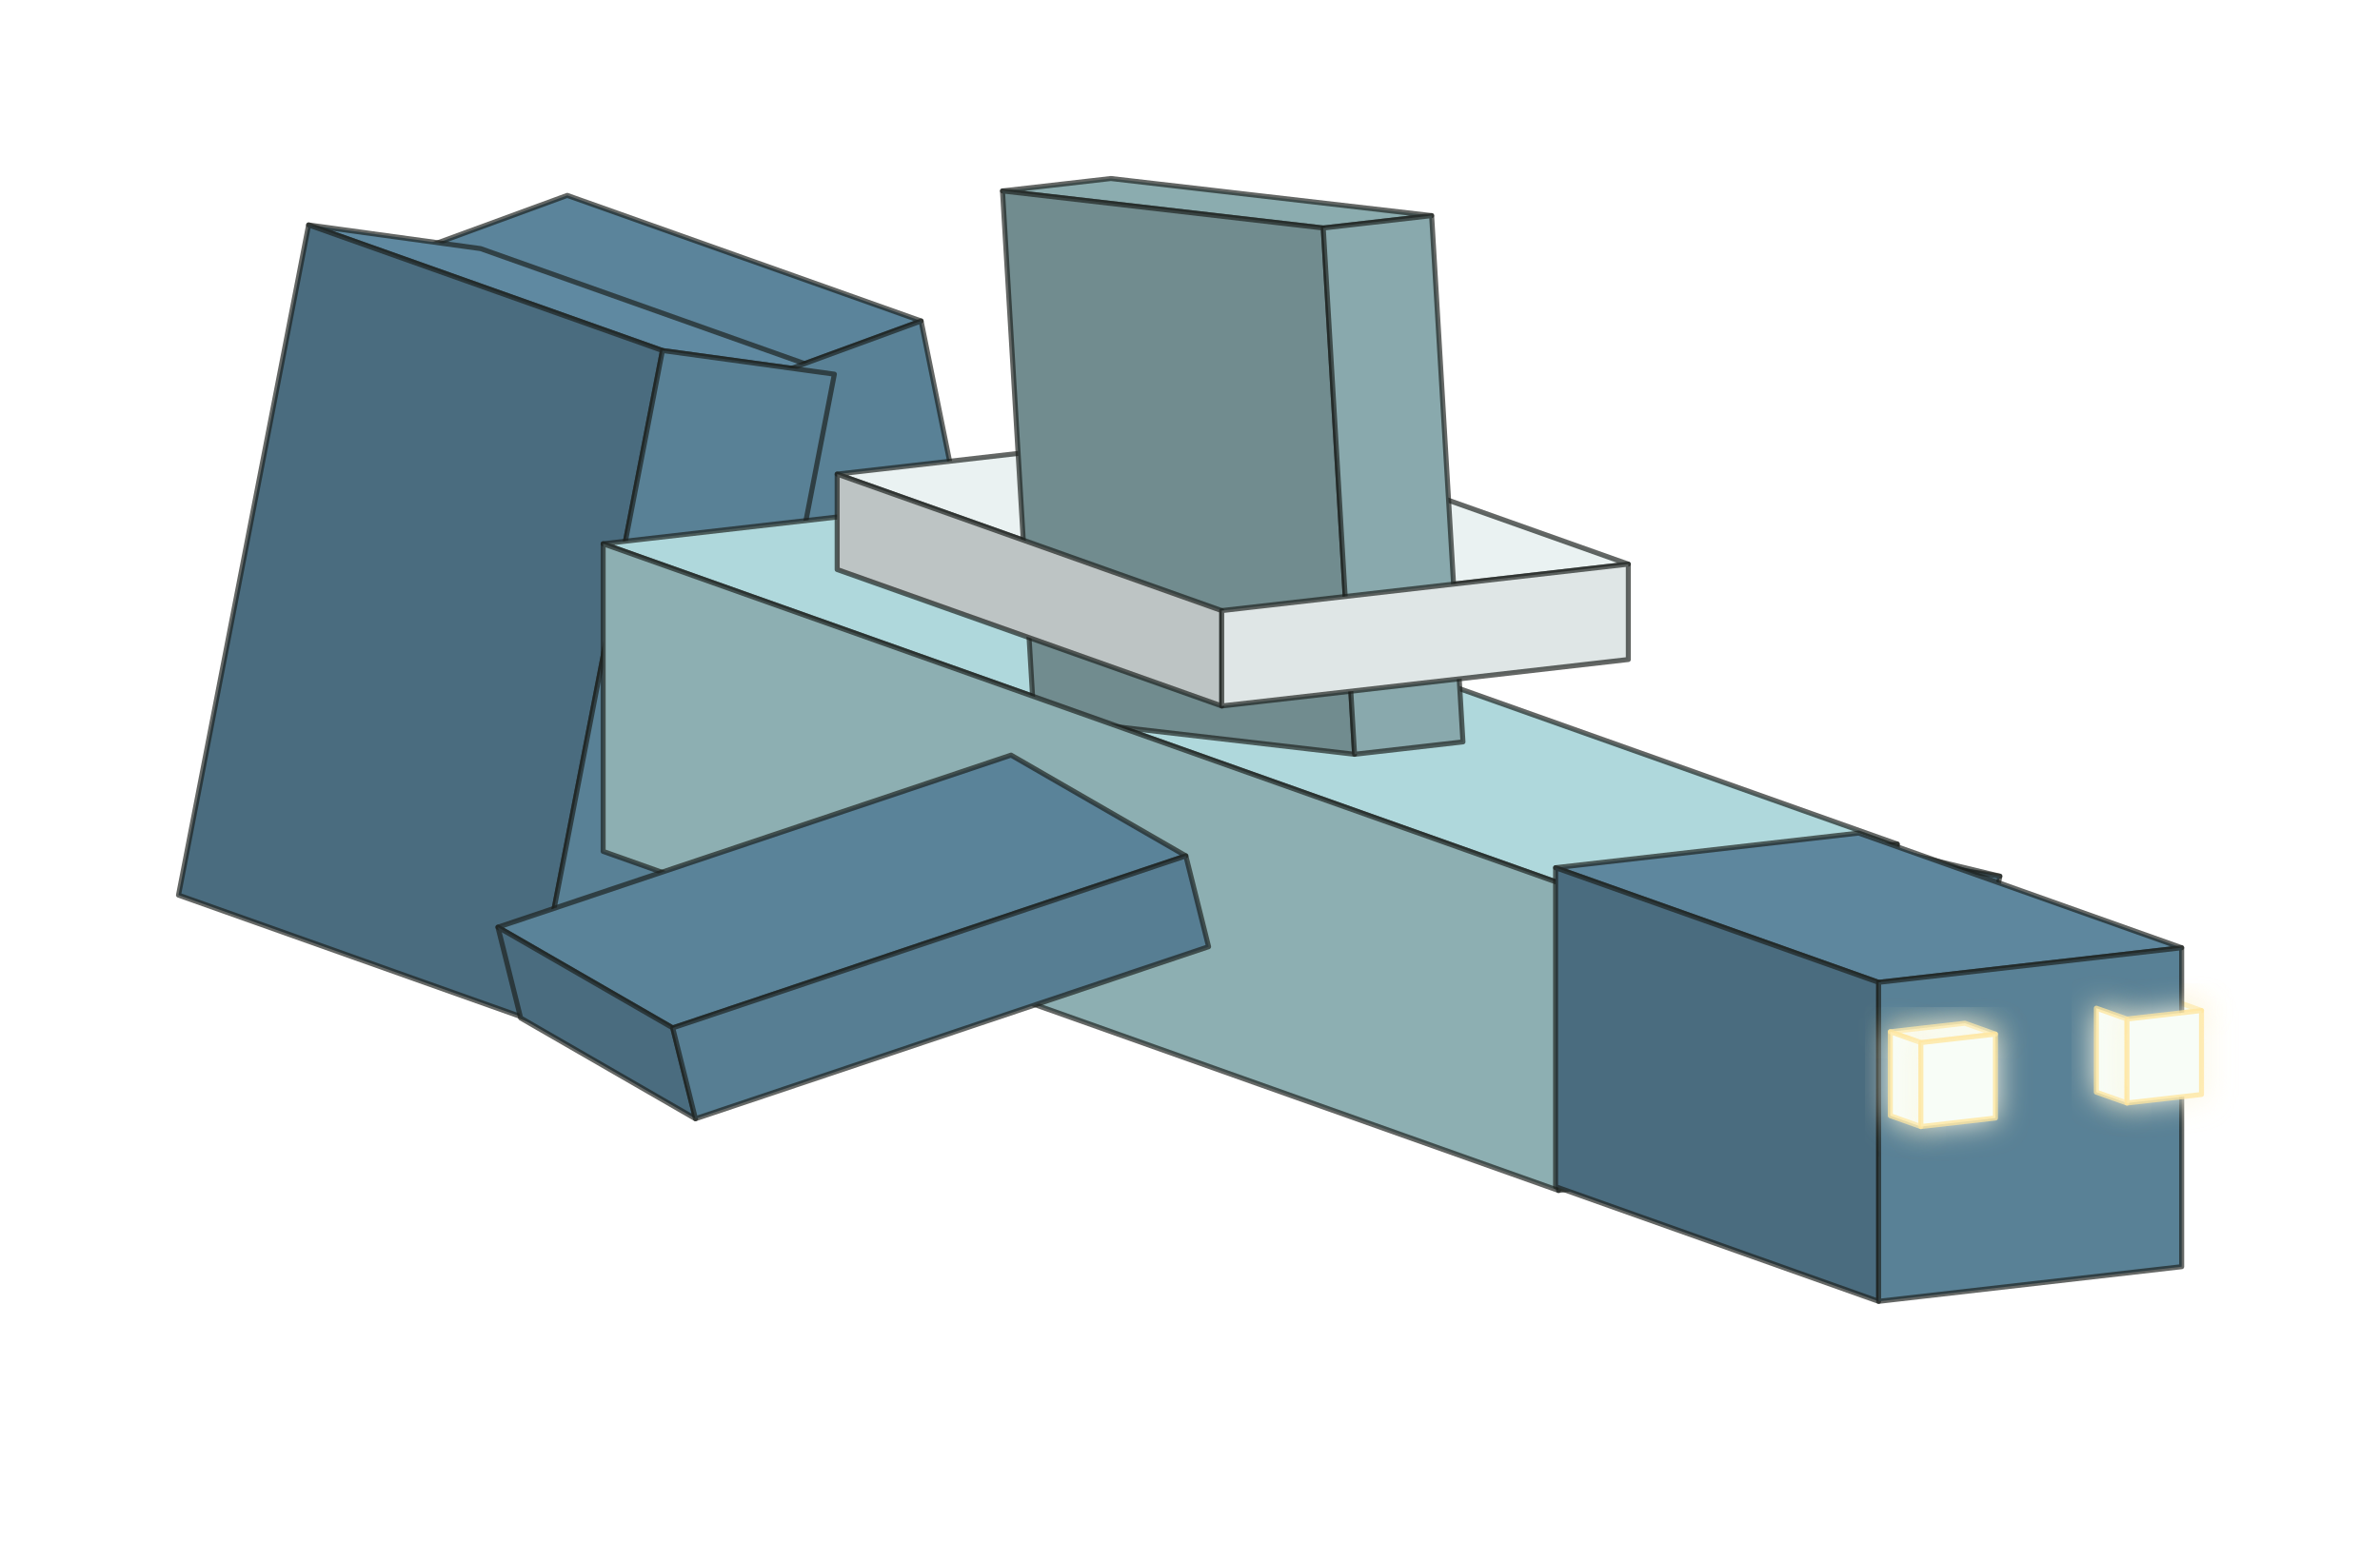
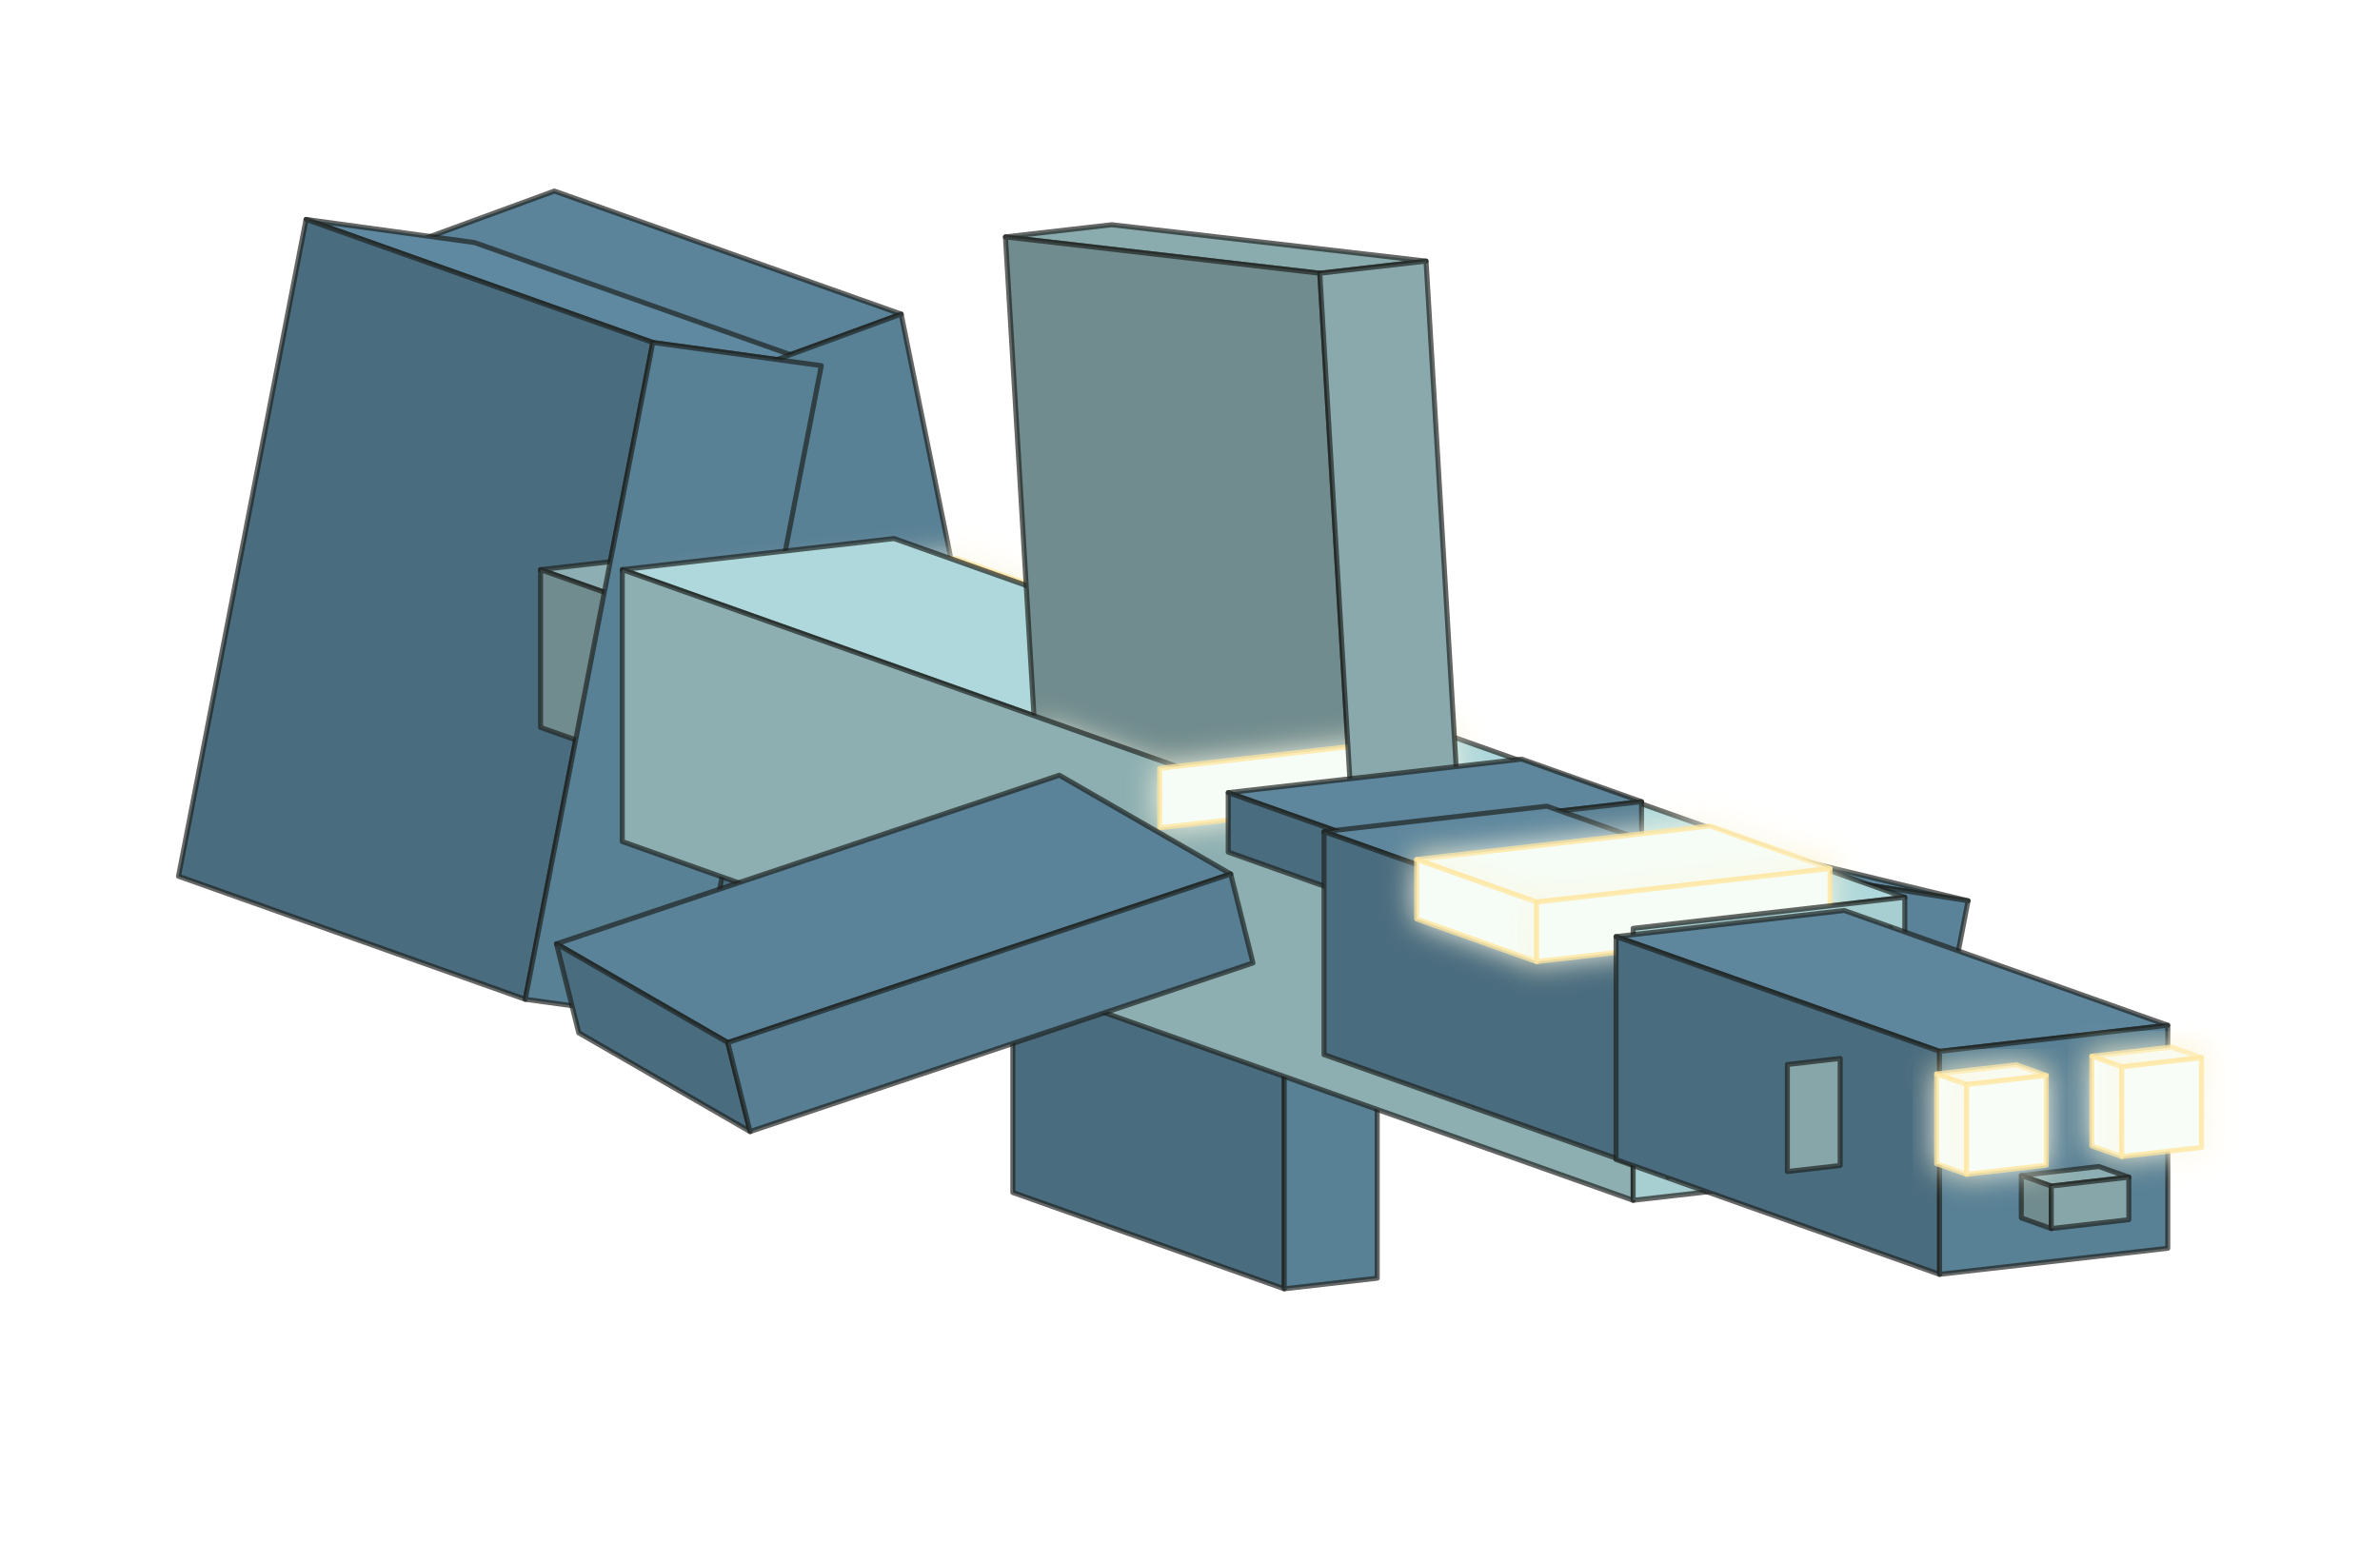
<svg xmlns="http://www.w3.org/2000/svg" width="640" height="420" viewBox="0 0 640 420" role="img" aria-labelledby="portrait-title">
  <defs>
    <filter id="portrait-glow" x="-80%" y="-80%" width="260%" height="260%">
      <feGaussianBlur stdDeviation="4" result="blur" />
      <feMerge>
        <feMergeNode in="blur" />
        <feMergeNode in="SourceGraphic" />
      </feMerge>
    </filter>
    <filter id="portrait-shadow" x="-40%" y="-80%" width="180%" height="260%">
      <feGaussianBlur stdDeviation="8" />
    </filter>
  </defs>
  <g>
-     <polygon points="236.45,275.49 201.46,103.25 106.31,69.48 141.30,241.72" fill="#4a6c7f" stroke="#1c211e" stroke-opacity=".68" stroke-width="1.35" stroke-linejoin="round" vector-effect="non-scaling-stroke" />
-     <polygon points="247.69,86.32 152.54,52.55 106.31,69.48 201.46,103.25" fill="#5b849b" stroke="#1c211e" stroke-opacity=".68" stroke-width="1.35" stroke-linejoin="round" vector-effect="non-scaling-stroke" />
-     <polygon points="224.37,100.63 129.23,66.86 82.99,60.50 178.14,94.27" fill="#5f89a1" stroke="#1c211e" stroke-opacity=".68" stroke-width="1.35" stroke-linejoin="round" vector-effect="non-scaling-stroke" />
-     <polygon points="143.15,274.51 178.14,94.27 82.99,60.50 48.00,240.74" fill="#4a6c7f" stroke="#1c211e" stroke-opacity=".68" stroke-width="1.35" stroke-linejoin="round" vector-effect="non-scaling-stroke" />
-     <polygon points="282.68,258.56 247.69,86.32 201.46,103.25 236.45,275.49" fill="#598196" stroke="#1c211e" stroke-opacity=".68" stroke-width="1.35" stroke-linejoin="round" vector-effect="non-scaling-stroke" />
-     <polygon points="189.38,280.87 224.37,100.63 178.14,94.27 143.15,274.51" fill="#598196" stroke="#1c211e" stroke-opacity=".68" stroke-width="1.35" stroke-linejoin="round" vector-effect="non-scaling-stroke" />
-     <polygon points="537.78,235.65 446.41,213.63 334.26,195.96 425.63,217.98" fill="#5f89a0" stroke="#1c211e" stroke-opacity=".68" stroke-width="1.35" stroke-linejoin="round" vector-effect="non-scaling-stroke" />
-     <polygon points="420.66,243.67 425.63,217.98 334.26,195.96 329.29,221.65" fill="#4a6c7f" stroke="#1c211e" stroke-opacity=".68" stroke-width="1.35" stroke-linejoin="round" vector-effect="non-scaling-stroke" />
-     <polygon points="532.81,261.34 537.78,235.65 425.63,217.98 420.66,243.67" fill="#5a8399" stroke="#1c211e" stroke-opacity=".68" stroke-width="1.35" stroke-linejoin="round" vector-effect="non-scaling-stroke" />
-     <polygon points="510.19,227.00 253.30,135.82 162.19,146.24 419.09,237.42" fill="#afd8dc" stroke="#1c211e" stroke-opacity=".68" stroke-width="1.35" stroke-linejoin="round" vector-effect="non-scaling-stroke" />
-     <polygon points="437.87,151.72 334.45,115.01 225.12,127.51 328.54,164.22" fill="#eaf2f2" stroke="#1c211e" stroke-opacity=".68" stroke-width="1.35" stroke-linejoin="round" vector-effect="non-scaling-stroke" />
-     <polygon points="384.98,57.99 298.73,48.01 269.58,51.35 355.83,61.32" fill="#8bacaf" stroke="#1c211e" stroke-opacity=".68" stroke-width="1.35" stroke-linejoin="round" vector-effect="non-scaling-stroke" />
-     <polygon points="364.25,202.86 355.83,61.32 269.58,51.35 278.00,192.88" fill="#718c8f" stroke="#1c211e" stroke-opacity=".68" stroke-width="1.35" stroke-linejoin="round" vector-effect="non-scaling-stroke" />
-     <polygon points="419.09,320.17 419.09,237.42 162.19,146.24 162.19,228.98" fill="#8dafb2" stroke="#1c211e" stroke-opacity=".68" stroke-width="1.35" stroke-linejoin="round" vector-effect="non-scaling-stroke" />
-     <polygon points="328.54,189.87 328.54,164.22 225.12,127.51 225.12,153.17" fill="#bdc4c4" stroke="#1c211e" stroke-opacity=".68" stroke-width="1.35" stroke-linejoin="round" vector-effect="non-scaling-stroke" />
-     <polygon points="318.88,230.18 271.88,203.09 133.90,249.36 180.90,276.45" fill="#5a8399" stroke="#1c211e" stroke-opacity=".68" stroke-width="1.35" stroke-linejoin="round" vector-effect="non-scaling-stroke" />
-     <polygon points="187.02,300.88 180.90,276.45 133.90,249.36 140.01,273.79" fill="#4a6c7f" stroke="#1c211e" stroke-opacity=".68" stroke-width="1.35" stroke-linejoin="round" vector-effect="non-scaling-stroke" />
-     <polygon points="393.40,199.53 384.98,57.99 355.83,61.32 364.25,202.86" fill="#89a9ad" stroke="#1c211e" stroke-opacity=".68" stroke-width="1.35" stroke-linejoin="round" vector-effect="non-scaling-stroke" />
-     <polygon points="437.87,177.37 437.87,151.72 328.54,164.22 328.54,189.87" fill="#dfe6e6" stroke="#1c211e" stroke-opacity=".68" stroke-width="1.35" stroke-linejoin="round" vector-effect="non-scaling-stroke" />
-     <polygon points="325.00,254.61 318.88,230.18 180.90,276.45 187.02,300.88" fill="#577e93" stroke="#1c211e" stroke-opacity=".68" stroke-width="1.35" stroke-linejoin="round" vector-effect="non-scaling-stroke" />
-     <polygon points="510.19,309.75 510.19,227.00 419.09,237.42 419.09,320.17" fill="#a7ced1" stroke="#1c211e" stroke-opacity=".68" stroke-width="1.35" stroke-linejoin="round" vector-effect="non-scaling-stroke" />
-     <polygon points="586.67,254.89 499.80,224.05 418.31,233.37 505.18,264.20" fill="#5e879e" stroke="#1c211e" stroke-opacity=".68" stroke-width="1.35" stroke-linejoin="round" vector-effect="non-scaling-stroke" />
-     <polygon points="505.18,349.99 505.18,264.20 418.31,233.37 418.31,319.15" fill="#4a6c7f" stroke="#1c211e" stroke-opacity=".68" stroke-width="1.35" stroke-linejoin="round" vector-effect="non-scaling-stroke" />
-     <polygon points="592.00,271.78 583.77,268.86 563.73,271.15 571.96,274.07" fill="#f8fdf7" stroke="#ffe59a" stroke-opacity=".74" stroke-width="1.35" stroke-linejoin="round" vector-effect="non-scaling-stroke" filter="url(#portrait-glow)" />
-     <polygon points="586.67,340.67 586.67,254.89 505.18,264.20 505.18,349.99" fill="#598196" stroke="#1c211e" stroke-opacity=".68" stroke-width="1.35" stroke-linejoin="round" vector-effect="non-scaling-stroke" />
-     <polygon points="571.96,296.65 571.96,274.07 563.73,271.15 563.73,293.73" fill="#f8fdf7" stroke="#ffe59a" stroke-opacity=".74" stroke-width="1.35" stroke-linejoin="round" vector-effect="non-scaling-stroke" filter="url(#portrait-glow)" />
-     <polygon points="592.00,294.36 592.00,271.78 571.96,274.07 571.96,296.65" fill="#f8fdf7" stroke="#ffe59a" stroke-opacity=".74" stroke-width="1.35" stroke-linejoin="round" vector-effect="non-scaling-stroke" filter="url(#portrait-glow)" />
-     <polygon points="536.59,278.12 528.36,275.20 508.32,277.49 516.54,280.41" fill="#f8fdf7" stroke="#ffe59a" stroke-opacity=".74" stroke-width="1.35" stroke-linejoin="round" vector-effect="non-scaling-stroke" filter="url(#portrait-glow)" />
-     <polygon points="516.54,302.98 516.54,280.41 508.32,277.49 508.32,300.06" fill="#f8fdf7" stroke="#ffe59a" stroke-opacity=".74" stroke-width="1.35" stroke-linejoin="round" vector-effect="non-scaling-stroke" filter="url(#portrait-glow)" />
-     <polygon points="536.59,300.69 536.59,278.12 516.54,280.41 516.54,302.98" fill="#f8fdf7" stroke="#ffe59a" stroke-opacity=".74" stroke-width="1.35" stroke-linejoin="round" vector-effect="non-scaling-stroke" filter="url(#portrait-glow)" />
+     <polygon points="231.32,269.88 197.02,101.07 103.77,67.97 138.07,236.78" fill="#4a6c7f" stroke="#1c211e" stroke-opacity=".68" stroke-width="1.35" stroke-linejoin="round" vector-effect="non-scaling-stroke" />
+     <polygon points="242.33,84.47 149.08,51.38 103.77,67.97 197.02,101.07" fill="#5b849b" stroke="#1c211e" stroke-opacity=".68" stroke-width="1.35" stroke-linejoin="round" vector-effect="non-scaling-stroke" />
+     <polygon points="220.86,98.34 127.61,65.24 82.30,59.01 175.55,92.11" fill="#5f89a1" stroke="#1c211e" stroke-opacity=".68" stroke-width="1.35" stroke-linejoin="round" vector-effect="non-scaling-stroke" />
+     <polygon points="141.25,268.76 175.55,92.11 82.30,59.01 48.00,235.67" fill="#4a6c7f" stroke="#1c211e" stroke-opacity=".68" stroke-width="1.35" stroke-linejoin="round" vector-effect="non-scaling-stroke" />
+     <polygon points="276.63,253.28 242.33,84.47 197.02,101.07 231.32,269.88" fill="#598196" stroke="#1c211e" stroke-opacity=".68" stroke-width="1.35" stroke-linejoin="round" vector-effect="non-scaling-stroke" />
+     <polygon points="273.26,179.41 186.27,148.53 145.36,153.21 232.34,184.08" fill="#8daeb2" stroke="#1c211e" stroke-opacity=".68" stroke-width="1.35" stroke-linejoin="round" vector-effect="non-scaling-stroke" />
+     <polygon points="232.34,226.50 232.34,184.08 145.36,153.21 145.36,195.63" fill="#718c8f" stroke="#1c211e" stroke-opacity=".68" stroke-width="1.35" stroke-linejoin="round" vector-effect="non-scaling-stroke" />
+     <polygon points="186.56,274.99 220.86,98.34 175.55,92.11 141.25,268.76" fill="#598196" stroke="#1c211e" stroke-opacity=".68" stroke-width="1.35" stroke-linejoin="round" vector-effect="non-scaling-stroke" />
+     <polygon points="289.39,161.64 257.14,150.19 178.24,159.21 210.49,170.66" fill="#f6fdf7" stroke="#ffe59a" stroke-opacity=".74" stroke-width="1.35" stroke-linejoin="round" vector-effect="non-scaling-stroke" filter="url(#portrait-glow)" />
+     <polygon points="210.49,186.66 210.49,170.66 178.24,159.21 178.24,175.21" fill="#f6fdf7" stroke="#ffe59a" stroke-opacity=".74" stroke-width="1.35" stroke-linejoin="round" vector-effect="non-scaling-stroke" filter="url(#portrait-glow)" />
+     <polygon points="273.26,221.83 273.26,179.41 232.34,184.08 232.34,226.50" fill="#86a6aa" stroke="#1c211e" stroke-opacity=".68" stroke-width="1.35" stroke-linejoin="round" vector-effect="non-scaling-stroke" />
+     <polygon points="289.39,177.64 289.39,161.64 210.49,170.66 210.49,186.66" fill="#f6fdf7" stroke="#ffe59a" stroke-opacity=".74" stroke-width="1.35" stroke-linejoin="round" vector-effect="non-scaling-stroke" filter="url(#portrait-glow)" />
+     <polygon points="340.07,179.63 307.82,168.18 228.92,177.20 261.17,188.65" fill="#5e879e" stroke="#1c211e" stroke-opacity=".68" stroke-width="1.35" stroke-linejoin="round" vector-effect="non-scaling-stroke" />
+     <polygon points="261.17,204.65 261.17,188.65 228.92,177.20 228.92,193.20" fill="#4a6c7f" stroke="#1c211e" stroke-opacity=".68" stroke-width="1.35" stroke-linejoin="round" vector-effect="non-scaling-stroke" />
+     <polygon points="340.07,195.63 340.07,179.63 261.17,188.65 261.17,204.65" fill="#598196" stroke="#1c211e" stroke-opacity=".68" stroke-width="1.35" stroke-linejoin="round" vector-effect="non-scaling-stroke" />
+     <polygon points="529.23,242.26 439.68,220.68 329.77,203.36 419.32,224.94" fill="#5f89a0" stroke="#1c211e" stroke-opacity=".68" stroke-width="1.35" stroke-linejoin="round" vector-effect="non-scaling-stroke" />
+     <polygon points="345.34,346.62 345.34,266.17 272.36,240.27 272.36,320.72" fill="#4a6c7f" stroke="#1c211e" stroke-opacity=".68" stroke-width="1.35" stroke-linejoin="round" vector-effect="non-scaling-stroke" />
+     <polygon points="370.34,263.31 297.37,237.41 272.36,240.27 345.34,266.17" fill="#5e879e" stroke="#1c211e" stroke-opacity=".68" stroke-width="1.35" stroke-linejoin="round" vector-effect="non-scaling-stroke" />
+     <polygon points="414.45,250.12 419.32,224.94 329.77,203.36 324.90,228.54" fill="#4a6c7f" stroke="#1c211e" stroke-opacity=".68" stroke-width="1.35" stroke-linejoin="round" vector-effect="non-scaling-stroke" />
+     <polygon points="524.36,267.44 529.23,242.26 419.32,224.94 414.45,250.12" fill="#5a8399" stroke="#1c211e" stroke-opacity=".68" stroke-width="1.35" stroke-linejoin="round" vector-effect="non-scaling-stroke" />
+     <polygon points="390.75,197.61 358.50,186.17 279.60,195.19 311.85,206.64" fill="#f6fdf7" stroke="#ffe59a" stroke-opacity=".74" stroke-width="1.35" stroke-linejoin="round" vector-effect="non-scaling-stroke" filter="url(#portrait-glow)" />
+     <polygon points="512.22,241.32 240.40,144.84 167.34,153.20 439.17,249.68" fill="#afd8dc" stroke="#1c211e" stroke-opacity=".68" stroke-width="1.35" stroke-linejoin="round" vector-effect="non-scaling-stroke" />
+     <polygon points="383.48,70.22 298.95,60.44 270.37,63.71 354.90,73.49" fill="#8bacaf" stroke="#1c211e" stroke-opacity=".68" stroke-width="1.35" stroke-linejoin="round" vector-effect="non-scaling-stroke" />
+     <polygon points="363.15,212.20 354.90,73.49 270.37,63.71 278.63,202.43" fill="#718c8f" stroke="#1c211e" stroke-opacity=".68" stroke-width="1.35" stroke-linejoin="round" vector-effect="non-scaling-stroke" />
+     <polygon points="370.34,343.77 370.34,263.31 345.34,266.17 345.34,346.62" fill="#598196" stroke="#1c211e" stroke-opacity=".68" stroke-width="1.35" stroke-linejoin="round" vector-effect="non-scaling-stroke" />
+     <polygon points="311.85,222.63 311.85,206.64 279.60,195.19 279.60,211.19" fill="#f6fdf7" stroke="#ffe59a" stroke-opacity=".74" stroke-width="1.35" stroke-linejoin="round" vector-effect="non-scaling-stroke" filter="url(#portrait-glow)" />
+     <polygon points="439.17,322.82 439.17,249.68 167.34,153.20 167.34,226.33" fill="#8dafb2" stroke="#1c211e" stroke-opacity=".68" stroke-width="1.35" stroke-linejoin="round" vector-effect="non-scaling-stroke" />
+     <polygon points="390.75,213.61 390.75,197.61 311.85,206.64 311.85,222.63" fill="#f6fdf7" stroke="#ffe59a" stroke-opacity=".74" stroke-width="1.35" stroke-linejoin="round" vector-effect="non-scaling-stroke" filter="url(#portrait-glow)" />
+     <polygon points="330.94,235.05 284.87,208.49 149.64,253.84 195.71,280.40" fill="#5a8399" stroke="#1c211e" stroke-opacity=".68" stroke-width="1.35" stroke-linejoin="round" vector-effect="non-scaling-stroke" />
+     <polygon points="201.70,304.33 195.71,280.40 149.64,253.84 155.63,277.78" fill="#4a6c7f" stroke="#1c211e" stroke-opacity=".68" stroke-width="1.35" stroke-linejoin="round" vector-effect="non-scaling-stroke" />
+     <polygon points="391.73,208.94 383.48,70.22 354.90,73.49 363.15,212.20" fill="#89a9ad" stroke="#1c211e" stroke-opacity=".68" stroke-width="1.35" stroke-linejoin="round" vector-effect="non-scaling-stroke" />
+     <polygon points="441.43,215.60 409.18,204.16 330.28,213.18 362.53,224.62" fill="#5e879e" stroke="#1c211e" stroke-opacity=".68" stroke-width="1.35" stroke-linejoin="round" vector-effect="non-scaling-stroke" />
+     <polygon points="336.93,258.99 330.94,235.05 195.71,280.40 201.70,304.33" fill="#577e93" stroke="#1c211e" stroke-opacity=".68" stroke-width="1.35" stroke-linejoin="round" vector-effect="non-scaling-stroke" />
+     <polygon points="362.53,240.62 362.53,224.62 330.28,213.18 330.28,229.18" fill="#4a6c7f" stroke="#1c211e" stroke-opacity=".68" stroke-width="1.35" stroke-linejoin="round" vector-effect="non-scaling-stroke" />
+     <polygon points="441.43,231.60 441.43,215.60 362.53,224.62 362.53,240.62" fill="#598196" stroke="#1c211e" stroke-opacity=".68" stroke-width="1.35" stroke-linejoin="round" vector-effect="non-scaling-stroke" />
+     <polygon points="508.37,249.62 415.95,216.82 356.04,223.67 448.46,256.47" fill="#5e879e" stroke="#1c211e" stroke-opacity=".68" stroke-width="1.35" stroke-linejoin="round" vector-effect="non-scaling-stroke" />
+     <polygon points="492.11,233.59 459.86,222.14 380.96,231.16 413.21,242.61" fill="#f6fdf7" stroke="#ffe59a" stroke-opacity=".74" stroke-width="1.35" stroke-linejoin="round" vector-effect="non-scaling-stroke" filter="url(#portrait-glow)" />
+     <polygon points="448.46,316.45 448.46,256.47 356.04,223.67 356.04,283.64" fill="#4a6c7f" stroke="#1c211e" stroke-opacity=".68" stroke-width="1.35" stroke-linejoin="round" vector-effect="non-scaling-stroke" />
+     <polygon points="413.21,258.61 413.21,242.61 380.96,231.16 380.96,247.16" fill="#f6fdf7" stroke="#ffe59a" stroke-opacity=".74" stroke-width="1.35" stroke-linejoin="round" vector-effect="non-scaling-stroke" filter="url(#portrait-glow)" />
+     <polygon points="492.11,249.59 492.11,233.59 413.21,242.61 413.21,258.61" fill="#f6fdf7" stroke="#ffe59a" stroke-opacity=".74" stroke-width="1.35" stroke-linejoin="round" vector-effect="non-scaling-stroke" filter="url(#portrait-glow)" />
+     <polygon points="512.22,314.46 512.22,241.32 439.17,249.68 439.17,322.82" fill="#a7ced1" stroke="#1c211e" stroke-opacity=".68" stroke-width="1.35" stroke-linejoin="round" vector-effect="non-scaling-stroke" />
+     <polygon points="508.37,309.60 508.37,249.62 448.46,256.47 448.46,316.45" fill="#598196" stroke="#1c211e" stroke-opacity=".68" stroke-width="1.35" stroke-linejoin="round" vector-effect="non-scaling-stroke" />
+     <polygon points="552.52,278.08 512.51,263.87 498.31,265.50 538.32,279.70" fill="#8daeb2" stroke="#1c211e" stroke-opacity=".68" stroke-width="1.35" stroke-linejoin="round" vector-effect="non-scaling-stroke" />
+     <polygon points="538.32,308.49 538.32,279.70 498.31,265.50 498.31,294.29" fill="#718c8f" stroke="#1c211e" stroke-opacity=".68" stroke-width="1.35" stroke-linejoin="round" vector-effect="non-scaling-stroke" />
+     <polygon points="552.52,306.86 552.52,278.08 538.32,279.70 538.32,308.49" fill="#86a6aa" stroke="#1c211e" stroke-opacity=".68" stroke-width="1.35" stroke-linejoin="round" vector-effect="non-scaling-stroke" />
+     <polygon points="494.84,284.67 454.83,270.47 440.62,272.09 480.63,286.30" fill="#8daeb2" stroke="#1c211e" stroke-opacity=".68" stroke-width="1.35" stroke-linejoin="round" vector-effect="non-scaling-stroke" />
+     <polygon points="480.63,315.08 480.63,286.30 440.62,272.09 440.62,300.88" fill="#718c8f" stroke="#1c211e" stroke-opacity=".68" stroke-width="1.35" stroke-linejoin="round" vector-effect="non-scaling-stroke" />
+     <polygon points="582.93,275.74 495.94,244.87 434.57,251.89 521.56,282.76" fill="#5e879e" stroke="#1c211e" stroke-opacity=".68" stroke-width="1.35" stroke-linejoin="round" vector-effect="non-scaling-stroke" />
+     <polygon points="521.56,342.73 521.56,282.76 434.57,251.89 434.57,311.86" fill="#4a6c7f" stroke="#1c211e" stroke-opacity=".68" stroke-width="1.35" stroke-linejoin="round" vector-effect="non-scaling-stroke" />
+     <polygon points="494.84,313.46 494.84,284.67 480.63,286.30 480.63,315.08" fill="#86a6aa" stroke="#1c211e" stroke-opacity=".68" stroke-width="1.35" stroke-linejoin="round" vector-effect="non-scaling-stroke" />
+     <polygon points="582.93,335.72 582.93,275.74 521.56,282.76 521.56,342.73" fill="#598196" stroke="#1c211e" stroke-opacity=".68" stroke-width="1.35" stroke-linejoin="round" vector-effect="non-scaling-stroke" />
+     <polygon points="592.00,284.47 583.94,281.61 562.51,284.06 570.57,286.92" fill="#f8fdf7" stroke="#ffe59a" stroke-opacity=".74" stroke-width="1.35" stroke-linejoin="round" vector-effect="non-scaling-stroke" filter="url(#portrait-glow)" />
+     <polygon points="570.57,311.05 570.57,286.92 562.51,284.06 562.51,308.19" fill="#f8fdf7" stroke="#ffe59a" stroke-opacity=".74" stroke-width="1.35" stroke-linejoin="round" vector-effect="non-scaling-stroke" filter="url(#portrait-glow)" />
+     <polygon points="592.00,308.60 592.00,284.47 570.57,286.92 570.57,311.05" fill="#f8fdf7" stroke="#ffe59a" stroke-opacity=".74" stroke-width="1.35" stroke-linejoin="round" vector-effect="non-scaling-stroke" filter="url(#portrait-glow)" />
+     <polygon points="572.46,316.60 564.40,313.74 543.54,316.13 551.60,318.99" fill="#8daeb2" stroke="#1c211e" stroke-opacity=".68" stroke-width="1.35" stroke-linejoin="round" vector-effect="non-scaling-stroke" />
+     <polygon points="551.60,330.42 551.60,318.99 543.54,316.13 543.54,327.55" fill="#718c8f" stroke="#1c211e" stroke-opacity=".68" stroke-width="1.35" stroke-linejoin="round" vector-effect="non-scaling-stroke" />
+     <polygon points="572.46,328.03 572.46,316.60 551.60,318.99 551.60,330.42" fill="#86a6aa" stroke="#1c211e" stroke-opacity=".68" stroke-width="1.35" stroke-linejoin="round" vector-effect="non-scaling-stroke" />
+     <polygon points="550.27,289.24 542.21,286.38 520.78,288.83 528.84,291.69" fill="#f8fdf7" stroke="#ffe59a" stroke-opacity=".74" stroke-width="1.35" stroke-linejoin="round" vector-effect="non-scaling-stroke" filter="url(#portrait-glow)" />
+     <polygon points="528.84,315.83 528.84,291.69 520.78,288.83 520.78,312.96" fill="#f8fdf7" stroke="#ffe59a" stroke-opacity=".74" stroke-width="1.35" stroke-linejoin="round" vector-effect="non-scaling-stroke" filter="url(#portrait-glow)" />
+     <polygon points="550.27,313.38 550.27,289.24 528.84,291.69 528.84,315.83" fill="#f8fdf7" stroke="#ffe59a" stroke-opacity=".74" stroke-width="1.35" stroke-linejoin="round" vector-effect="non-scaling-stroke" filter="url(#portrait-glow)" />
  </g>
</svg>
